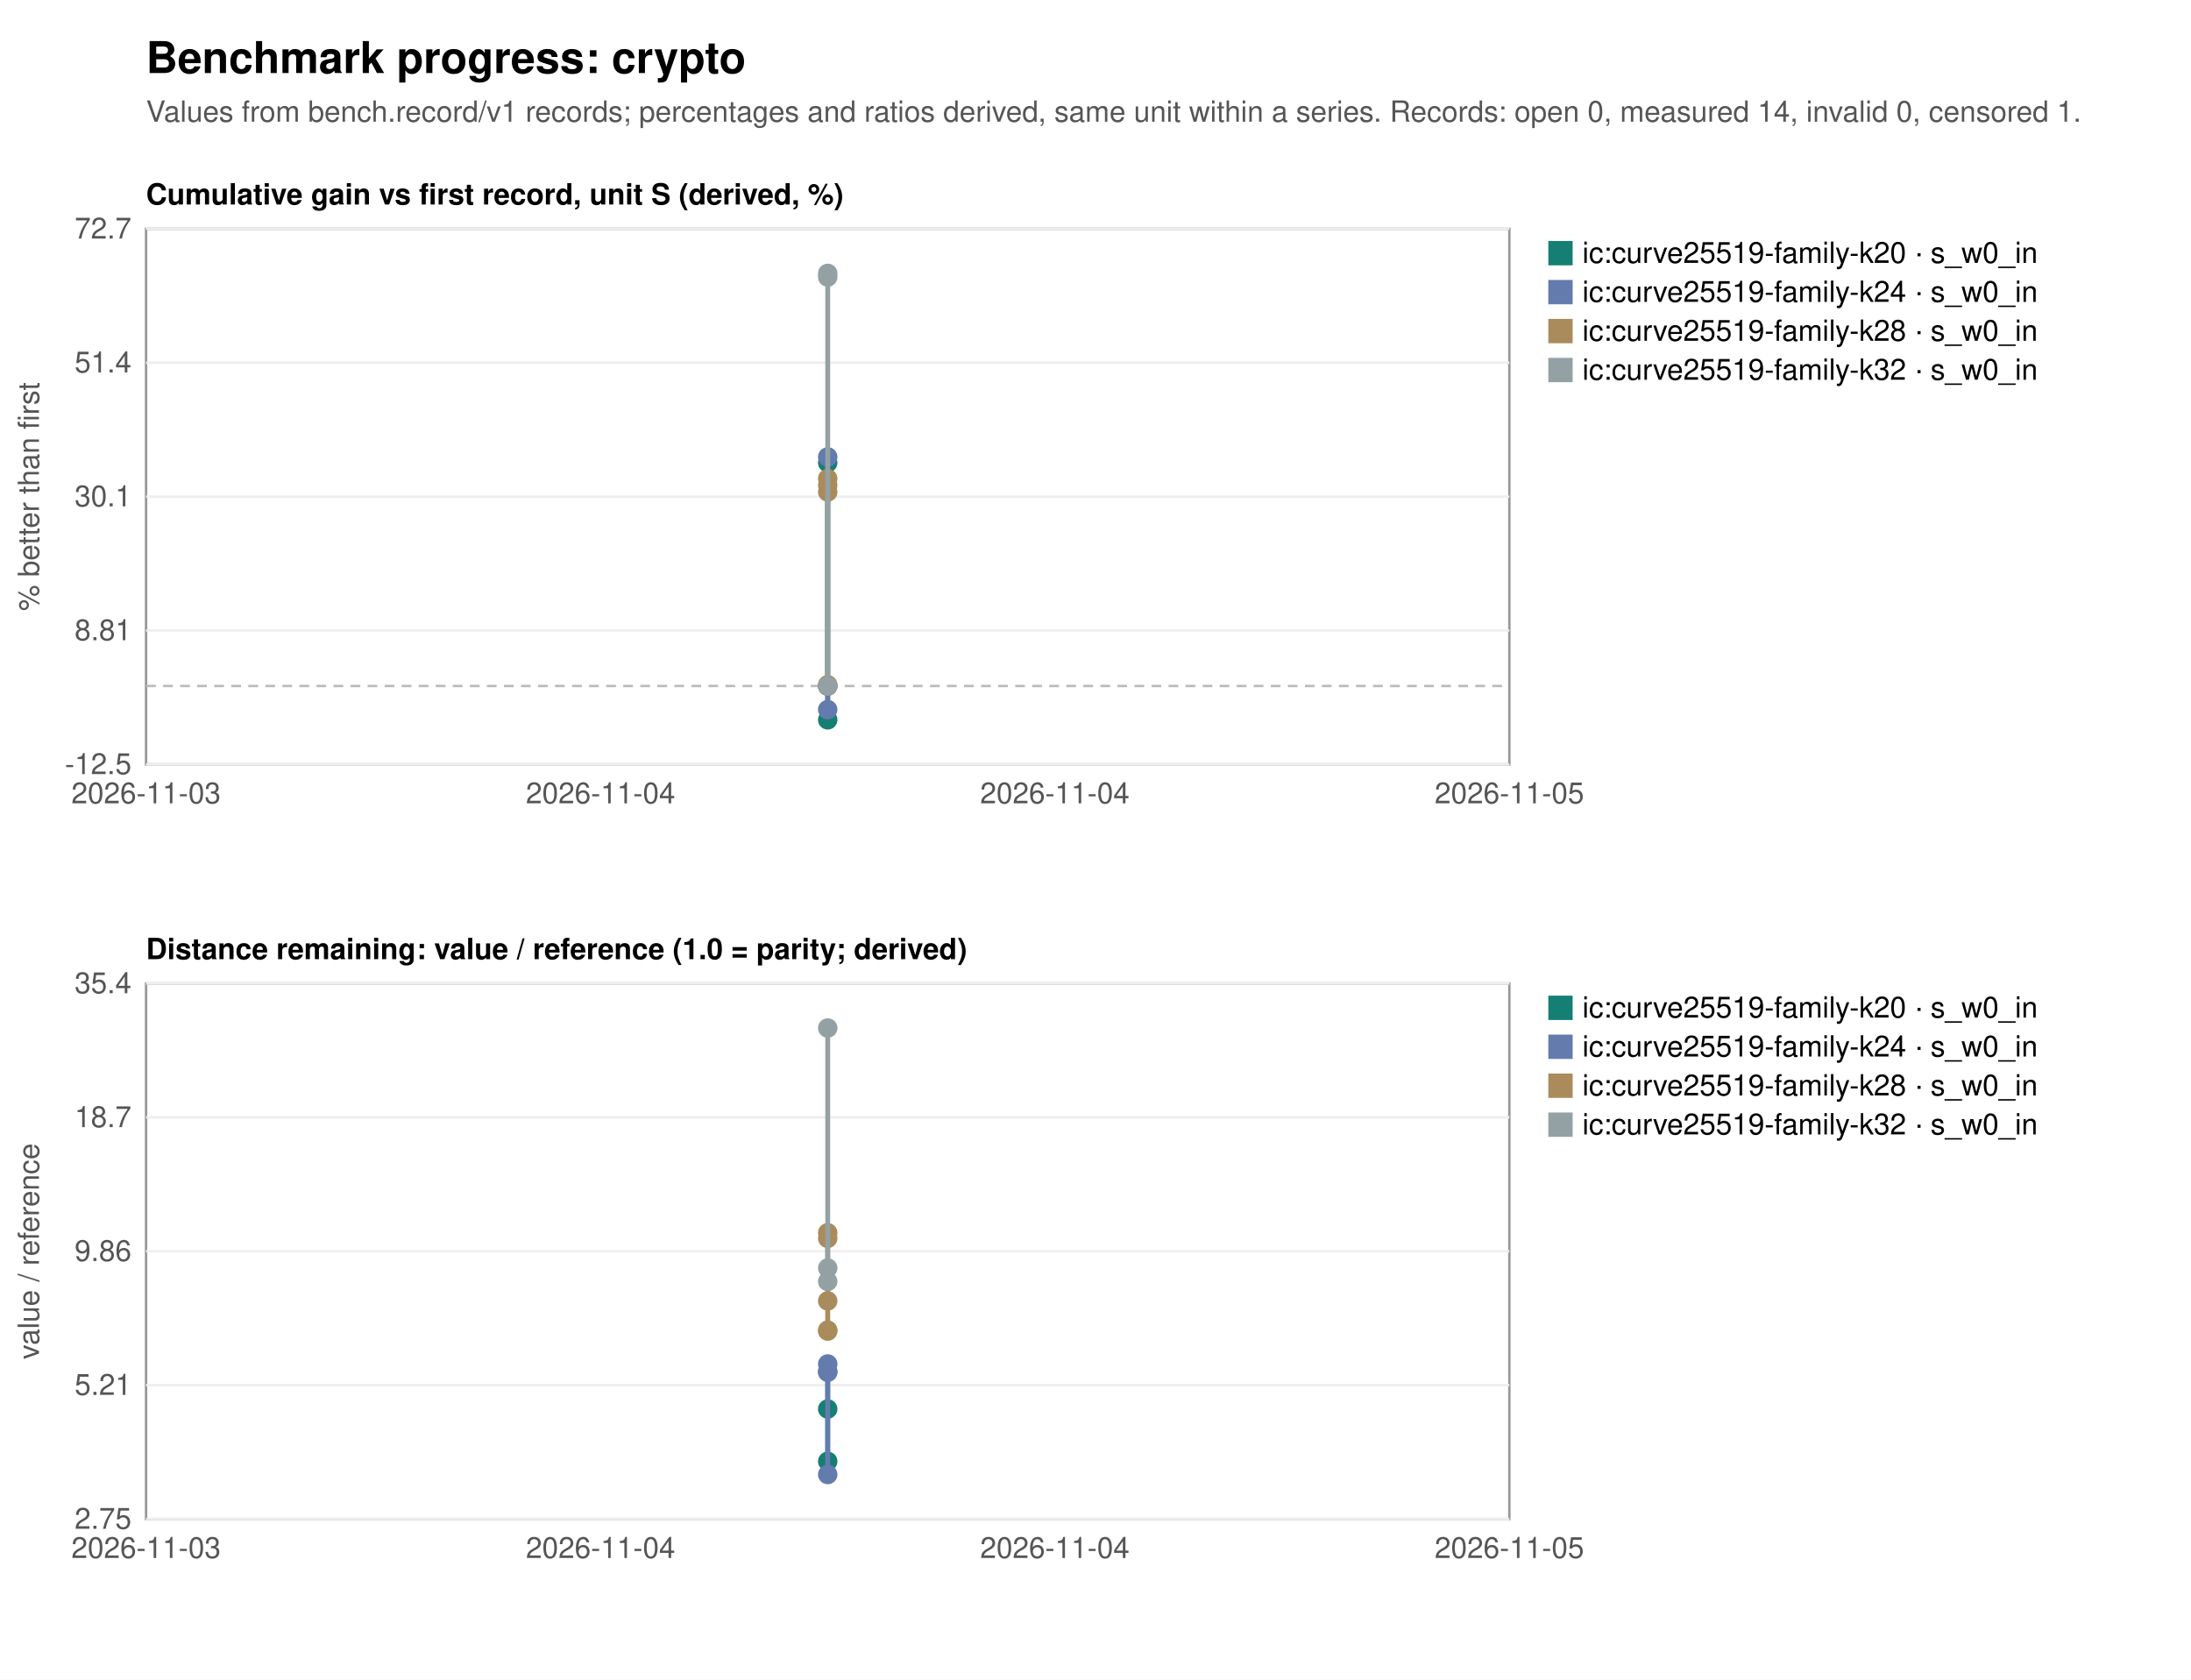
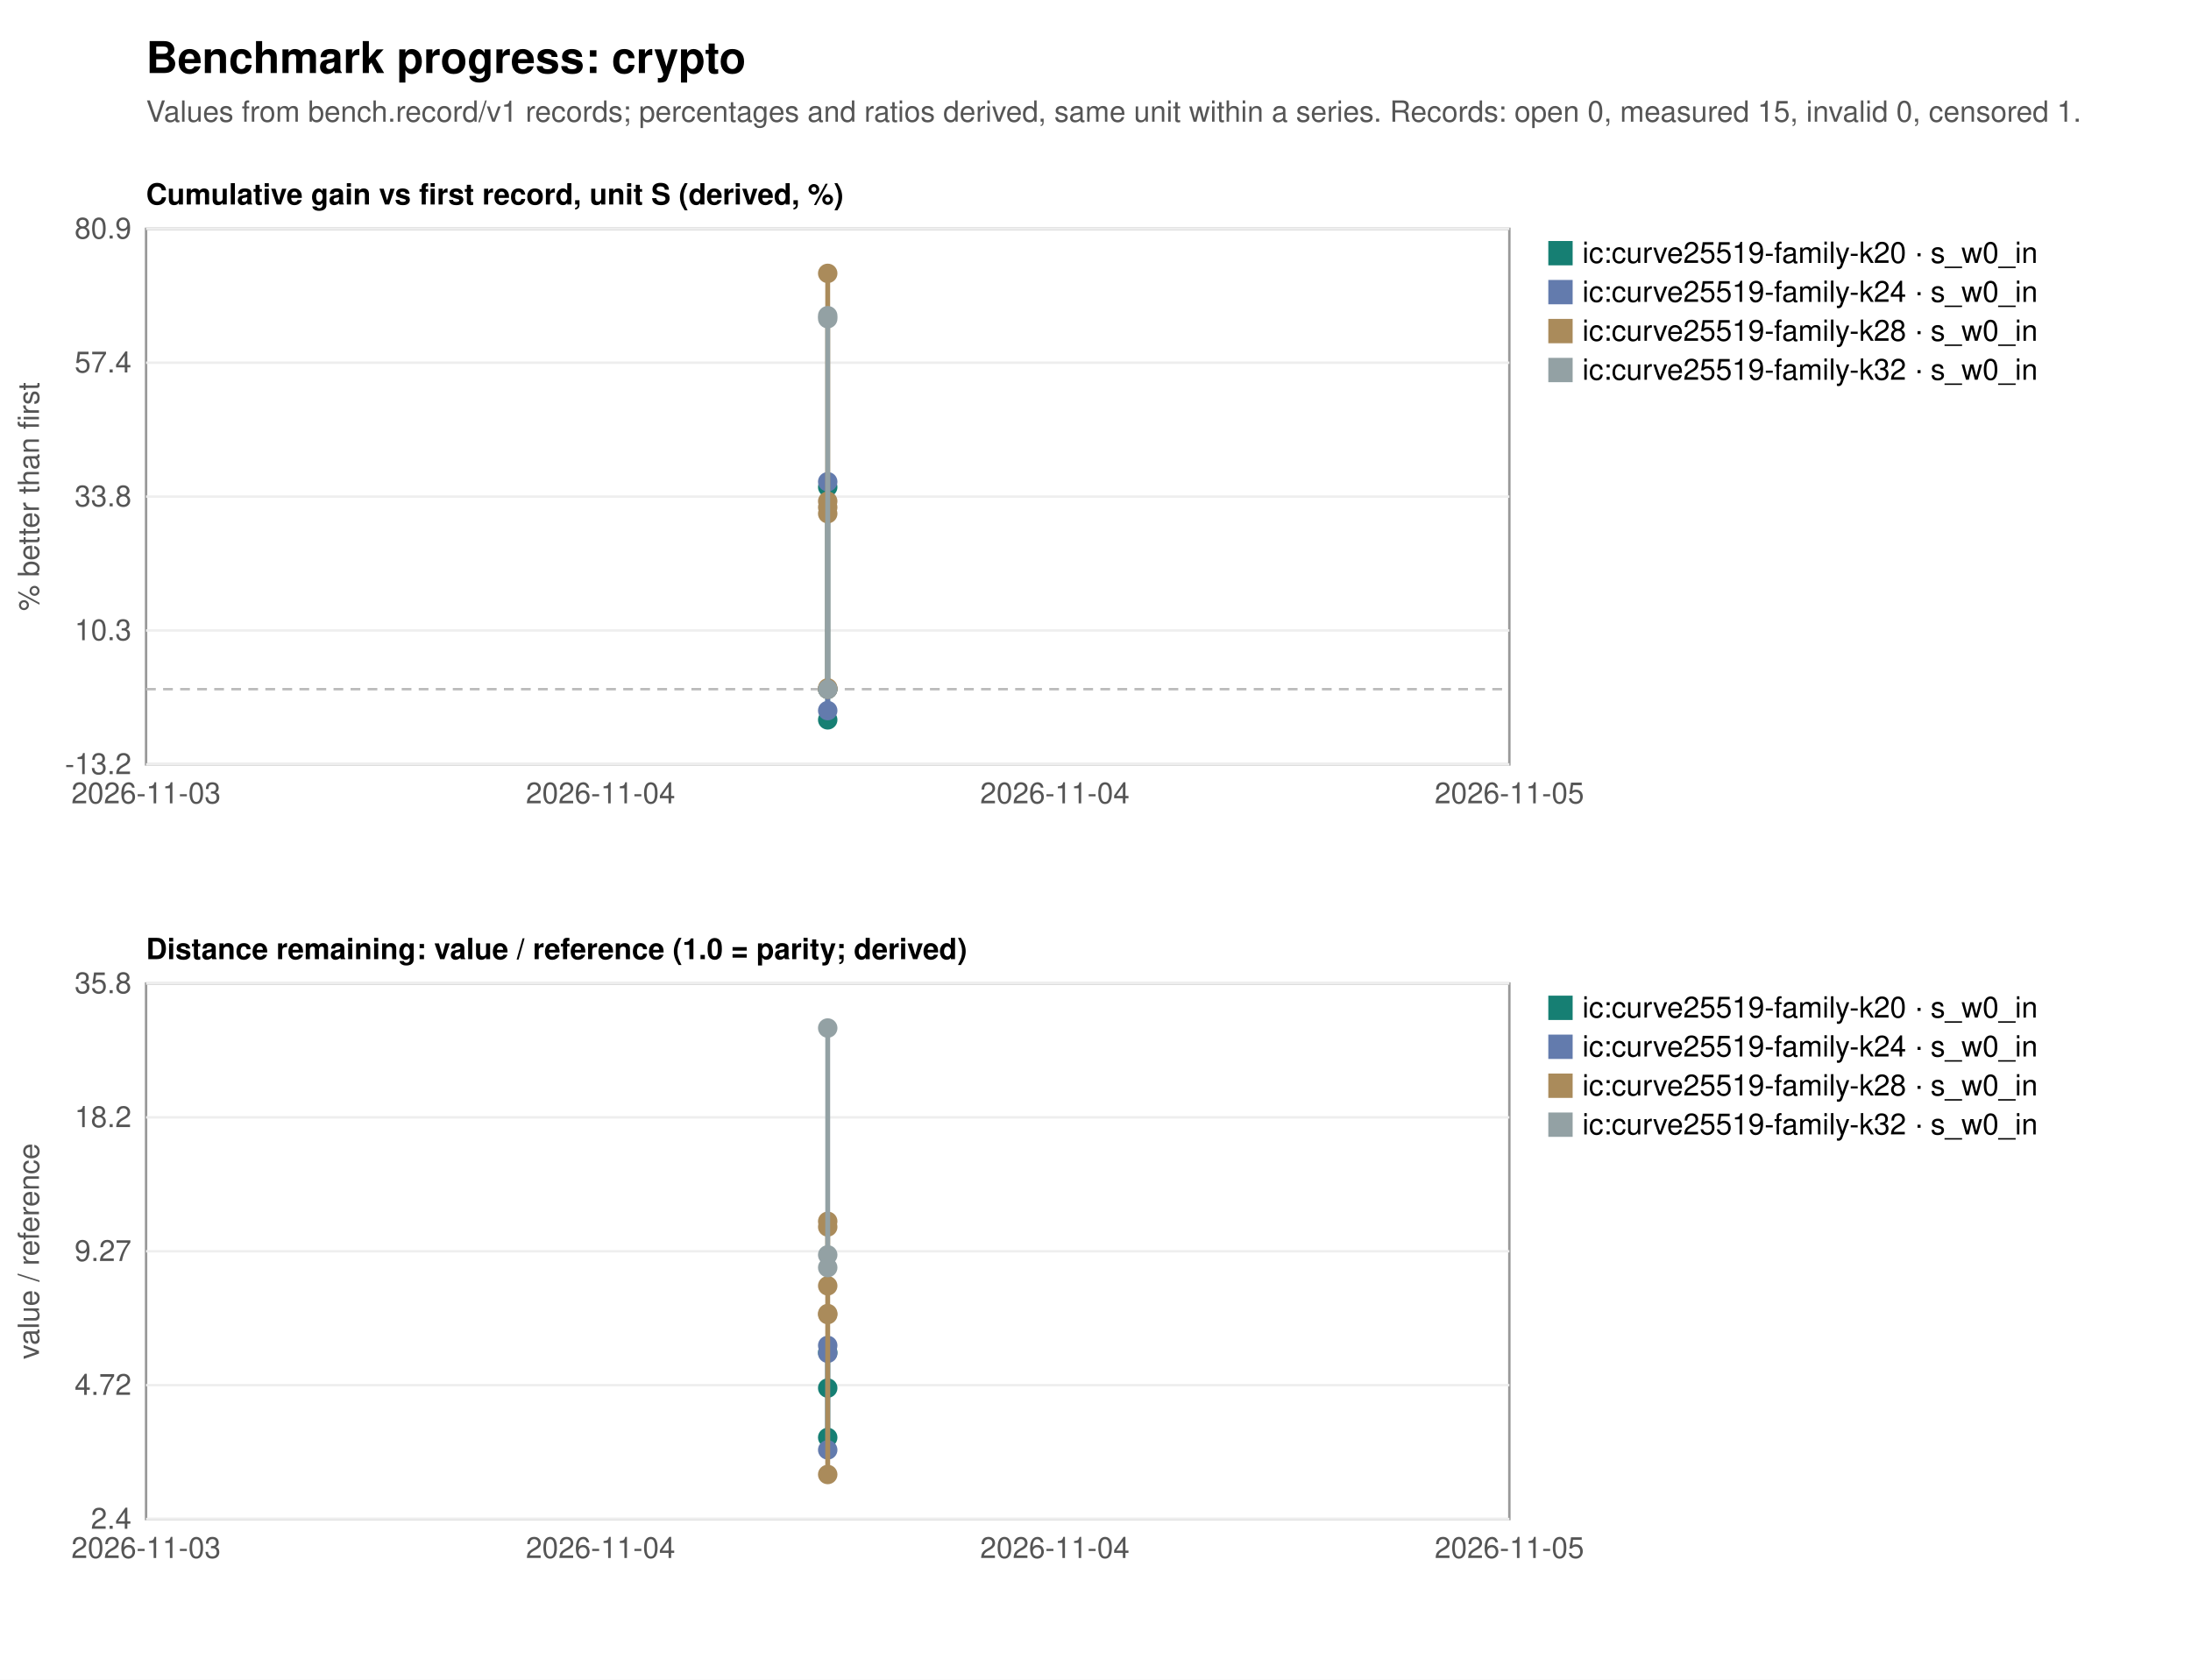
<svg xmlns="http://www.w3.org/2000/svg" width="900" height="690" viewBox="0 0 900 690" font-family="Helvetica, Arial, sans-serif" font-size="12">
  <rect width="900" height="690" fill="white" />
  <text x="60" y="30" font-size="18" font-weight="bold">Benchmark progress: crypto</text>
-   <text x="60" y="50" fill="#555">Values from bench.record/v1 records; percentages and ratios derived, same unit within a series. Records: open 0, measured 14, invalid 0, censored 1.</text>
+   <text x="60" y="50" fill="#555">Values from bench.record/v1 records; percentages and ratios derived, same unit within a series. Records: open 0, measured 15, invalid 0, censored 1.</text>
  <text x="60" y="84" font-weight="bold">Cumulative gain vs first record, unit S (derived, %)</text>
  <rect x="60" y="94" width="560" height="220" fill="none" stroke="#999" />
  <line x1="60" y1="314.0" x2="620" y2="314.0" stroke="#eee" />
-   <text x="54" y="318.0" text-anchor="end" fill="#555">-12.5</text>
+   <text x="54" y="318.0" text-anchor="end" fill="#555">-13.2</text>
  <line x1="60" y1="259.0" x2="620" y2="259.0" stroke="#eee" />
-   <text x="54" y="263.0" text-anchor="end" fill="#555">8.81</text>
+   <text x="54" y="263.0" text-anchor="end" fill="#555">10.3</text>
  <line x1="60" y1="204.0" x2="620" y2="204.0" stroke="#eee" />
-   <text x="54" y="208.0" text-anchor="end" fill="#555">30.1</text>
+   <text x="54" y="208.0" text-anchor="end" fill="#555">33.8</text>
  <line x1="60" y1="149.0" x2="620" y2="149.0" stroke="#eee" />
-   <text x="54" y="153.0" text-anchor="end" fill="#555">51.4</text>
+   <text x="54" y="153.0" text-anchor="end" fill="#555">57.4</text>
  <line x1="60" y1="94.0" x2="620" y2="94.0" stroke="#eee" />
-   <text x="54" y="98.0" text-anchor="end" fill="#555">72.7</text>
+   <text x="54" y="98.0" text-anchor="end" fill="#555">80.9</text>
  <text x="60.0" y="330" text-anchor="middle" fill="#555">2026-11-03</text>
  <text x="246.7" y="330" text-anchor="middle" fill="#555">2026-11-04</text>
  <text x="433.3" y="330" text-anchor="middle" fill="#555">2026-11-04</text>
  <text x="620.0" y="330" text-anchor="middle" fill="#555">2026-11-05</text>
-   <line x1="60" y1="281.8" x2="620" y2="281.8" stroke="#bbb" stroke-dasharray="4 3" />
+   <line x1="60" y1="283.1" x2="620" y2="283.1" stroke="#bbb" stroke-dasharray="4 3" />
  <text transform="translate(16,204.0) rotate(-90)" text-anchor="middle" fill="#555">% better than first</text>
-   <polyline fill="none" stroke="#167f73" stroke-width="2" points="340.0,281.8 340.0,295.7 340.0,190.1" />
-   <circle cx="340.0" cy="281.8" r="4" fill="#167f73" />
+   <polyline fill="none" stroke="#167f73" stroke-width="2" points="340.0,283.1 340.0,295.7 340.0,200.1" />
+   <circle cx="340.0" cy="283.1" r="4" fill="#167f73" />
  <circle cx="340.0" cy="295.7" r="4" fill="#167f73" />
-   <circle cx="340.0" cy="190.1" r="4" fill="#167f73" />
+   <circle cx="340.0" cy="200.1" r="4" fill="#167f73" />
  <rect x="636" y="99" width="10" height="10" fill="#167f73" />
  <text x="650" y="108">ic:curve25519-family-k20 · s_w0_in</text>
-   <polyline fill="none" stroke="#637bad" stroke-width="2" points="340.0,281.8 340.0,291.5 340.0,187.7" />
-   <circle cx="340.0" cy="281.8" r="4" fill="#637bad" />
-   <circle cx="340.0" cy="291.5" r="4" fill="#637bad" />
-   <circle cx="340.0" cy="187.7" r="4" fill="#637bad" />
+   <polyline fill="none" stroke="#637bad" stroke-width="2" points="340.0,283.1 340.0,291.9 340.0,197.9" />
+   <circle cx="340.0" cy="283.1" r="4" fill="#637bad" />
+   <circle cx="340.0" cy="291.9" r="4" fill="#637bad" />
+   <circle cx="340.0" cy="197.9" r="4" fill="#637bad" />
  <rect x="636" y="115" width="10" height="10" fill="#637bad" />
  <text x="650" y="124">ic:curve25519-family-k24 · s_w0_in</text>
-   <polyline fill="none" stroke="#aa8b5b" stroke-width="2" points="340.0,281.8 340.0,281.3 340.0,199.3 340.0,196.6 340.0,202.1" />
-   <circle cx="340.0" cy="281.8" r="4" fill="#aa8b5b" />
-   <circle cx="340.0" cy="281.3" r="4" fill="#aa8b5b" />
-   <circle cx="340.0" cy="199.3" r="4" fill="#aa8b5b" />
-   <circle cx="340.0" cy="196.6" r="4" fill="#aa8b5b" />
-   <circle cx="340.0" cy="202.1" r="4" fill="#aa8b5b" />
+   <polyline fill="none" stroke="#aa8b5b" stroke-width="2" points="340.0,283.1 340.0,282.6 340.0,208.4 340.0,205.9 340.0,211.0 340.0,112.3" />
+   <circle cx="340.0" cy="283.1" r="4" fill="#aa8b5b" />
+   <circle cx="340.0" cy="282.6" r="4" fill="#aa8b5b" />
+   <circle cx="340.0" cy="208.4" r="4" fill="#aa8b5b" />
+   <circle cx="340.0" cy="205.9" r="4" fill="#aa8b5b" />
+   <circle cx="340.0" cy="211.0" r="4" fill="#aa8b5b" />
+   <circle cx="340.0" cy="112.3" r="4" fill="#aa8b5b" />
  <rect x="636" y="131" width="10" height="10" fill="#aa8b5b" />
  <text x="650" y="140">ic:curve25519-family-k28 · s_w0_in</text>
-   <polyline fill="none" stroke="#93a1a4" stroke-width="2" points="340.0,281.8 340.0,112.3 340.0,113.8" />
-   <circle cx="340.0" cy="281.8" r="4" fill="#93a1a4" />
-   <circle cx="340.0" cy="112.3" r="4" fill="#93a1a4" />
-   <circle cx="340.0" cy="113.8" r="4" fill="#93a1a4" />
+   <polyline fill="none" stroke="#93a1a4" stroke-width="2" points="340.0,283.1 340.0,129.7 340.0,130.9" />
+   <circle cx="340.0" cy="283.1" r="4" fill="#93a1a4" />
+   <circle cx="340.0" cy="129.7" r="4" fill="#93a1a4" />
+   <circle cx="340.0" cy="130.9" r="4" fill="#93a1a4" />
  <rect x="636" y="147" width="10" height="10" fill="#93a1a4" />
  <text x="650" y="156">ic:curve25519-family-k32 · s_w0_in</text>
  <text x="60" y="394" font-weight="bold">Distance remaining: value / reference (1.0 = parity; derived)</text>
  <rect x="60" y="404" width="560" height="220" fill="none" stroke="#999" />
  <line x1="60" y1="624.0" x2="620" y2="624.0" stroke="#eee" />
-   <text x="54" y="628.0" text-anchor="end" fill="#555">2.75</text>
+   <text x="54" y="628.0" text-anchor="end" fill="#555">2.4</text>
  <line x1="60" y1="569.0" x2="620" y2="569.0" stroke="#eee" />
-   <text x="54" y="573.0" text-anchor="end" fill="#555">5.21</text>
+   <text x="54" y="573.0" text-anchor="end" fill="#555">4.72</text>
  <line x1="60" y1="514.0" x2="620" y2="514.0" stroke="#eee" />
-   <text x="54" y="518.0" text-anchor="end" fill="#555">9.86</text>
+   <text x="54" y="518.0" text-anchor="end" fill="#555">9.27</text>
  <line x1="60" y1="459.0" x2="620" y2="459.0" stroke="#eee" />
-   <text x="54" y="463.0" text-anchor="end" fill="#555">18.7</text>
+   <text x="54" y="463.0" text-anchor="end" fill="#555">18.2</text>
  <line x1="60" y1="404.0" x2="620" y2="404.0" stroke="#eee" />
-   <text x="54" y="408.0" text-anchor="end" fill="#555">35.4</text>
+   <text x="54" y="408.0" text-anchor="end" fill="#555">35.8</text>
  <text x="60.0" y="640" text-anchor="middle" fill="#555">2026-11-03</text>
  <text x="246.7" y="640" text-anchor="middle" fill="#555">2026-11-04</text>
  <text x="433.3" y="640" text-anchor="middle" fill="#555">2026-11-04</text>
  <text x="620.0" y="640" text-anchor="middle" fill="#555">2026-11-05</text>
  <text transform="translate(16,514.0) rotate(-90)" text-anchor="middle" fill="#555">value / reference</text>
-   <polyline fill="none" stroke="#167f73" stroke-width="2" points="340.0,578.8 340.0,563.4 340.0,600.3" />
-   <circle cx="340.0" cy="578.8" r="4" fill="#167f73" />
-   <circle cx="340.0" cy="563.4" r="4" fill="#167f73" />
-   <circle cx="340.0" cy="600.3" r="4" fill="#167f73" />
+   <polyline fill="none" stroke="#167f73" stroke-width="2" points="340.0,570.2 340.0,555.6 340.0,590.5" />
+   <circle cx="340.0" cy="570.2" r="4" fill="#167f73" />
+   <circle cx="340.0" cy="555.6" r="4" fill="#167f73" />
+   <circle cx="340.0" cy="590.5" r="4" fill="#167f73" />
  <rect x="636" y="409" width="10" height="10" fill="#167f73" />
  <text x="650" y="418">ic:curve25519-family-k20 · s_w0_in</text>
-   <polyline fill="none" stroke="#637bad" stroke-width="2" points="340.0,560.3 340.0,563.7 340.0,605.7" />
-   <circle cx="340.0" cy="560.3" r="4" fill="#637bad" />
-   <circle cx="340.0" cy="563.7" r="4" fill="#637bad" />
-   <circle cx="340.0" cy="605.7" r="4" fill="#637bad" />
+   <polyline fill="none" stroke="#637bad" stroke-width="2" points="340.0,552.7 340.0,555.9 340.0,595.6" />
+   <circle cx="340.0" cy="552.7" r="4" fill="#637bad" />
+   <circle cx="340.0" cy="555.9" r="4" fill="#637bad" />
+   <circle cx="340.0" cy="595.6" r="4" fill="#637bad" />
  <rect x="636" y="425" width="10" height="10" fill="#637bad" />
  <text x="650" y="434">ic:curve25519-family-k24 · s_w0_in</text>
-   <polyline fill="none" stroke="#aa8b5b" stroke-width="2" points="340.0,506.4 340.0,508.7 340.0,534.4 340.0,546.8 340.0,546.4" />
-   <circle cx="340.0" cy="506.4" r="4" fill="#aa8b5b" />
-   <circle cx="340.0" cy="508.7" r="4" fill="#aa8b5b" />
-   <circle cx="340.0" cy="534.4" r="4" fill="#aa8b5b" />
-   <circle cx="340.0" cy="546.8" r="4" fill="#aa8b5b" />
-   <circle cx="340.0" cy="546.4" r="4" fill="#aa8b5b" />
+   <polyline fill="none" stroke="#aa8b5b" stroke-width="2" points="340.0,501.7 340.0,504.0 340.0,528.2 340.0,540.0 340.0,539.6 340.0,605.7" />
+   <circle cx="340.0" cy="501.7" r="4" fill="#aa8b5b" />
+   <circle cx="340.0" cy="504.0" r="4" fill="#aa8b5b" />
+   <circle cx="340.0" cy="528.2" r="4" fill="#aa8b5b" />
+   <circle cx="340.0" cy="540.0" r="4" fill="#aa8b5b" />
+   <circle cx="340.0" cy="539.6" r="4" fill="#aa8b5b" />
+   <circle cx="340.0" cy="605.7" r="4" fill="#aa8b5b" />
  <rect x="636" y="441" width="10" height="10" fill="#aa8b5b" />
  <text x="650" y="450">ic:curve25519-family-k28 · s_w0_in</text>
-   <polyline fill="none" stroke="#93a1a4" stroke-width="2" points="340.0,422.3 340.0,520.9 340.0,526.4" />
+   <polyline fill="none" stroke="#93a1a4" stroke-width="2" points="340.0,422.3 340.0,515.5 340.0,520.7" />
  <circle cx="340.0" cy="422.3" r="4" fill="#93a1a4" />
-   <circle cx="340.0" cy="520.9" r="4" fill="#93a1a4" />
-   <circle cx="340.0" cy="526.4" r="4" fill="#93a1a4" />
+   <circle cx="340.0" cy="515.5" r="4" fill="#93a1a4" />
+   <circle cx="340.0" cy="520.7" r="4" fill="#93a1a4" />
  <rect x="636" y="457" width="10" height="10" fill="#93a1a4" />
  <text x="650" y="466">ic:curve25519-family-k32 · s_w0_in</text>
</svg>
